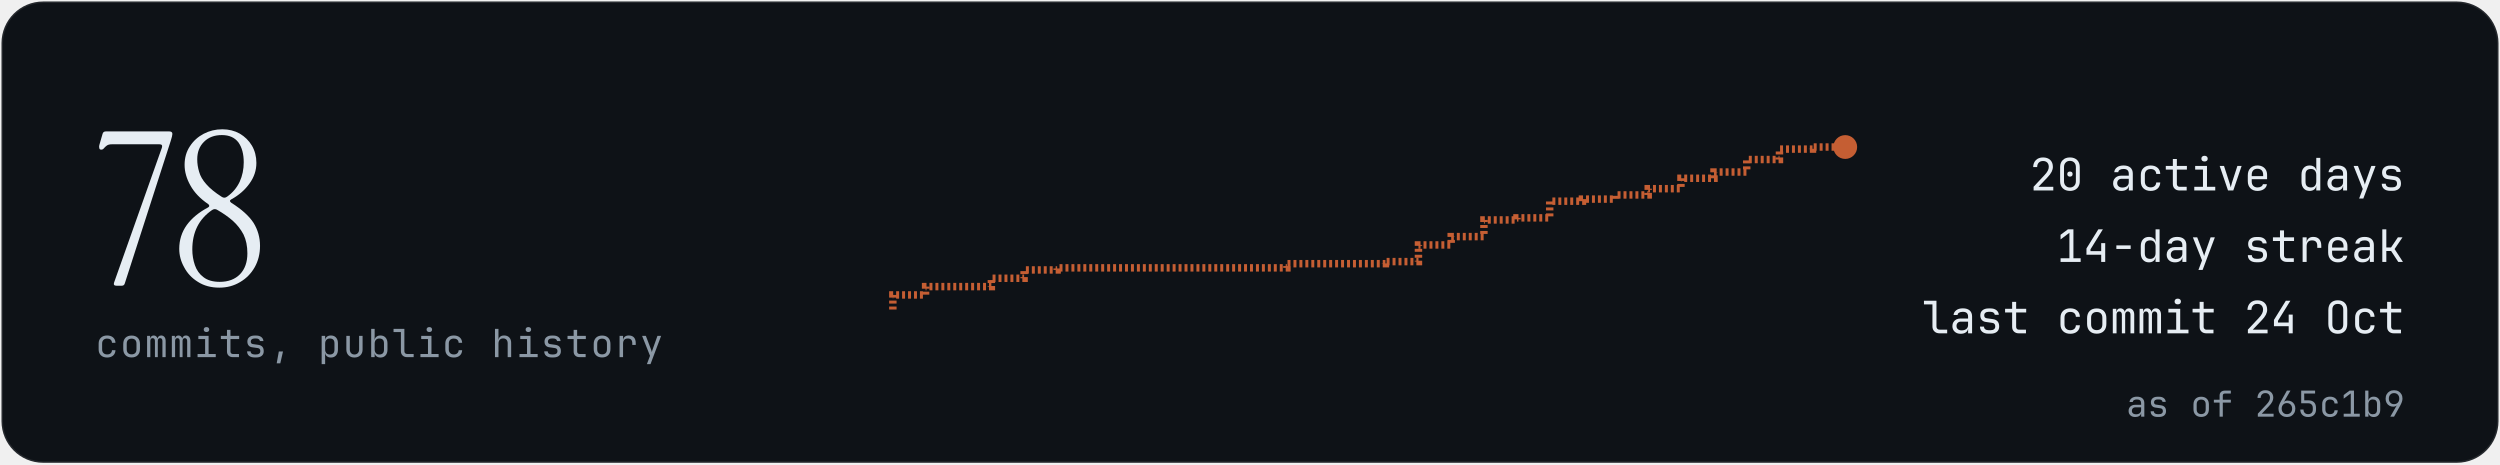
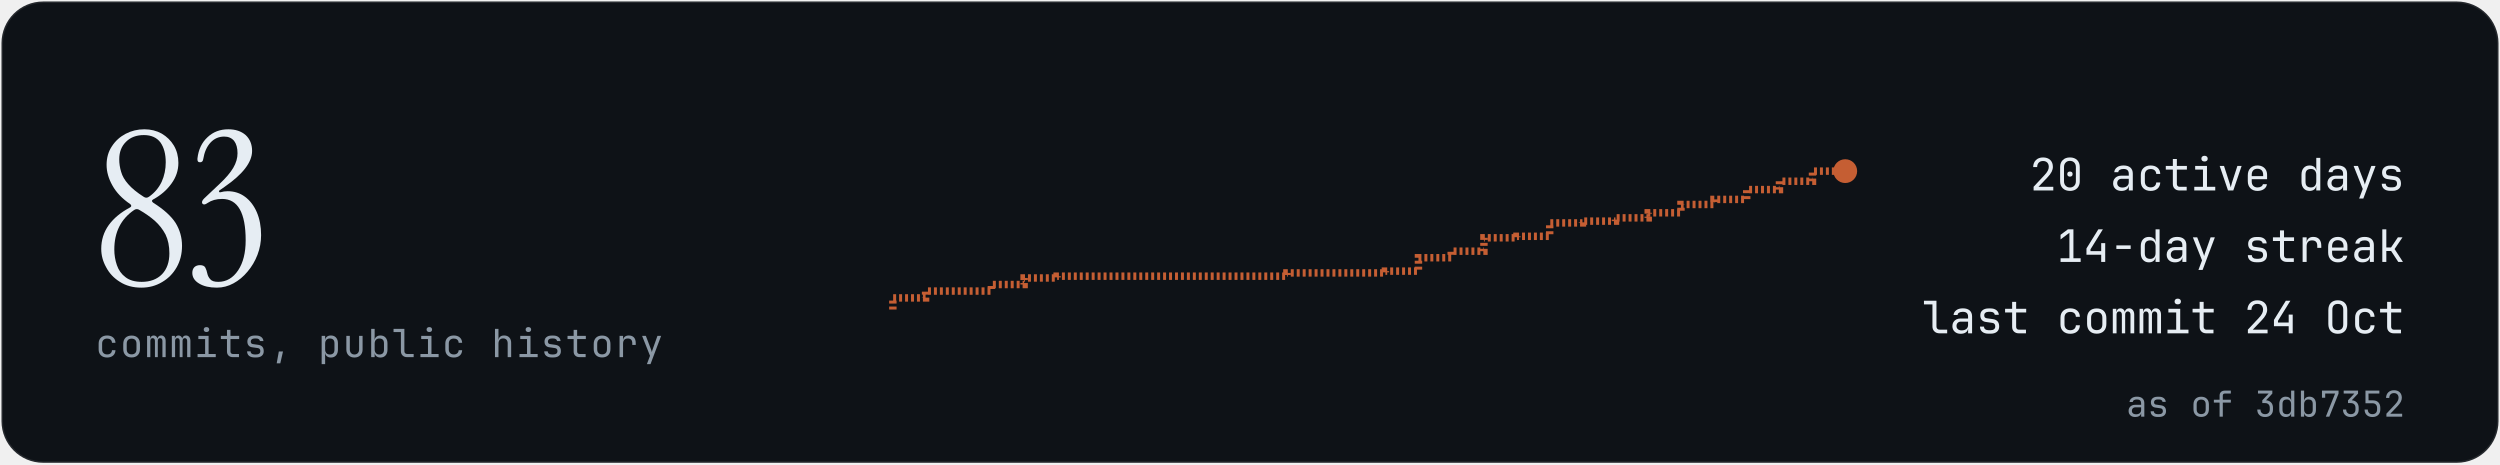
<svg xmlns="http://www.w3.org/2000/svg" viewBox="0 0 840 156" width="840" height="156" role="img" aria-labelledby="cg-title cg-desc">
  <style>.cg-stair{animation:cg-draw 1.6s cubic-bezier(.3,.8,.3,1) both}.cg-bar{transform-box:fill-box;transform-origin:center bottom;animation:cg-rise .4s ease-out both}.cg-flag{animation:cg-fade .4s ease-out 1.6s both}.cg-now-ring{transform-box:fill-box;transform-origin:center;animation:cg-pulse 3.2s ease-out infinite}@keyframes cg-draw{from{stroke-dashoffset:1}to{stroke-dashoffset:0}}@keyframes cg-rise{from{transform:scaleY(0)}to{transform:scaleY(1)}}@keyframes cg-fade{from{opacity:0}to{opacity:1}}@keyframes cg-pulse{from{opacity:.5;transform:scale(1)}to{opacity:0;transform:scale(2.6)}}@media (prefers-reduced-motion:reduce){.cg-stair,.cg-bar,.cg-flag,.cg-now-ring{animation:none}}</style>
  <defs>
    <path id="m44" d="M210 160l 55-306 108 0-70 306-93 0z" />
    <path id="m45" d="M140-290l 0-80 320 0 0 80-320 0z" />
    <path id="m48" d="M300 10q-101 0-160-59-60-58-60-156l 0-320q 0-98 60-157 59-58 160-58 101 0 161 58 59 59 59 157l 0 320q 0 65-27 113-27 49-76 75-50 27-117 27zM300-67q 60 0 97-39 36-38 36-99l 0-320q 0-61-36-100-37-38-97-38-60 0-96 38-37 39-37 100l 0 320q 0 61 37 99 36 39 96 39zM300-310q-27 0-43-15-17-15-17-43 0-27 17-42 16-14 43-14 27 0 44 14 16 15 16 42 0 28-16 43-17 15-44 15z" />
    <path id="m49" d="M90 0l 0-82 198 0 0-570-198 148 0-103 165-123 123 0 0 648 162 0 0 82-450 0z" />
    <path id="m50" d="M86 0l 0-83 243-260q 53-56 75-100 22-44 22-86 0-60-34-96-35-35-94-35-61 0-96 36-36 37-36 99l-90 0q 3-99 63-157 60-58 159-58 101 0 161 57 59 57 59 155 0 52-28 110-29 58-98 130l-197 206 332 0 0 82-441 0z" />
+     <path id="m51" d="M289 10q-101 0-160-57-59-56-59-153l 90 0q 0 60 35 95 35 35 95 35 60 0 95-35 35-35 35-95l 0-50q 0-60-35-95-35-35-95-35l-79 0 0-78 179-190-300 0 0-82 402 0 0 84-176 187q 90 7 142 62 52 56 52 147l 0 50q 0 97-59 153-60 57-162 57z" />
    <path id="m52" d="M400 0l 0-160-330 0 0-141 266-429 102 0-278 449 0 39 240 0 0-178 90 0 0 420-90 0z" />
    <path id="m53" d="M294 10q-101 0-160-57-59-56-59-153l 90 0q 0 60 35 95 35 35 95 35 60 0 95-35 35-35 35-95l 0-45q 0-60-34-95-34-35-92-35l-199 0 0-355 389 0 0 82-305 0 2 191 118 0q 101 0 156 55 55 56 55 157l 0 45q 0 97-59 153-60 57-162 57z" />
-     <path id="m54" d="M301 10q-70 0-123-30-54-29-84-82-30-52-30-121 0-48 18-99 18-50 49-105l 169-303 100 0-180 313 3 2q 13-17 39-26 26-9 57-9 65 0 114 28 48 29 76 79 27 50 27 116 0 70-30 123-30 54-82 84-53 30-123 30zM300-70q 65 0 106-43 40-43 40-112 0-69-40-112-41-43-106-43-65 0-105 43-41 43-41 112 0 69 41 112 40 43 105 43z" />
-     <path id="m57" d="M195 0l 180-313-3-2q-10 16-37 25-27 10-59 10-63 0-110-29-48-28-75-78-27-50-27-116 0-71 30-124 30-53 83-83 53-30 122-30 71 0 124 29 53 30 83 82 30 53 30 122 0 48-18 98-18 51-49 106l-169 303-105 0zM300-350q 65 0 106-43 40-43 40-112 0-69-40-112-41-43-106-43-65 0-105 43-41 43-41 112 0 69 41 112 40 43 105 43z" />
+     <path id="m55" d="M190 0l 260-648-278 0 0 118-90 0 0-200 464 0 0 84-258 646-98 0z" />
    <path id="m79" d="M300 10q-98 0-155-57-57-57-57-163l 0-310q 0-106 57-163 57-57 155-57 98 0 155 57 57 57 57 162l 0 311q 0 106-57 163-57 57-155 57zM300-71q 59 0 91-34 31-33 31-95l 0-330q 0-62-31-96-32-33-91-33-58 0-90 33-32 34-32 96l 0 330q 0 62 32 95 32 34 90 34z" />
    <path id="m97" d="M252 10q-85 0-135-48-50-47-50-124 0-51 23-89 23-38 64-60 41-21 94-21l 170 0 0-43q 0-107-117-107-52 0-84 19-32 19-34 53l-90 0q 5-65 61-108 55-42 147-42 100 0 154 48 53 48 53 134l 0 378-89 0 0-100-2 0q-8 51-51 80-43 30-114 30zM274-66q 66 0 105-32 39-32 39-87l 0-77-160 0q-44 0-71 26-28 27-28 71 0 46 31 72 30 27 84 27z" />
    <path id="m98" d="M332 10q-62 0-102-31-40-30-47-84l-1 0 0 105-90 0 0-730 90 0 0 160-2 125 1 0q 8-53 49-84 40-31 102-31 83 0 132 55 49 55 49 150l 0 161q 0 94-49 149-49 55-132 55zM302-68q 57 0 89-30 32-30 32-97l 0-160q 0-68-32-98-32-29-89-29-55 0-87 35-33 35-33 97l 0 150q 0 62 33 97 32 35 87 35z" />
    <path id="m99" d="M308 10q-100 0-160-56-60-56-60-154l 0-150q 0-98 60-154 60-56 160-56 95 0 154 51 58 51 61 139l-90 0q-3-53-36-82-33-28-89-28-59 0-94 33-36 34-36 96l 0 151q 0 62 36 96 35 34 94 34 56 0 89-29 33-29 36-81l 90 0q-3 88-61 139-59 51-154 51z" />
    <path id="m100" d="M268 10q-82 0-131-55-50-55-50-149l 0-161q 0-95 49-150 49-55 132-55 62 0 103 31 40 31 48 84l 1 0-2-125 0-160 90 0 0 730-90 0 0-105-1 0q-7 54-47 84-40 31-102 31zM298-68q 56 0 88-35 32-35 32-97l 0-150q 0-62-32-97-32-35-88-35-57 0-89 29-32 30-32 98l 0 160q 0 67 32 97 32 30 89 30z" />
    <path id="m101" d="M300 10q-97 0-156-59-60-58-60-161l 0-130q 0-103 60-162 59-58 156-58 65 0 114 26 48 26 75 73 27 47 27 111l 0 98-344 0 0 52q 0 61 35 96 35 36 93 36 50 0 83-20 32-19 39-52l 90 0q-9 69-67 109-58 41-145 41zM172-322l 256 0 0-28q 0-65-33-101-34-35-95-35-61 0-94 35-34 36-34 101l 0 28z" />
    <path id="m102" d="M215 0l 0-393-160 0 0-82 160 0 0-115q 0-65 41-103 41-37 113-37l 161 0 0 82-161 0q-64 0-64 58l 0 115 225 0 0 82-225 0 0 393-90 0z" />
    <path id="m104" d="M92 0l 0-730 90 0 0 285 1 0q 7-55 45-85 38-30 101-30 83 0 132 51 49 51 49 139l 0 370-90 0 0-355q 0-62-31-96-32-33-86-33-56 0-88 35-33 35-33 99l 0 350-90 0z" />
    <path id="m105" d="M85 0l 0-82 195 0 0-386-175 0 0-82 265 0 0 468 185 0 0 82-470 0zM315-649q-33 0-52-17-19-17-19-46 0-30 19-48 19-17 52-17 33 0 52 17 19 18 19 48 0 29-19 46-19 17-52 17z" />
    <path id="m107" d="M97 0l 0-730 90 0 0 407 105 0 154-227 103 0-177 262 187 288-105 0-160-245-107 0 0 245-90 0z" />
    <path id="m108" d="M380 0q-73 0-116-43-44-42-44-112l 0-493-190 0 0-82 280 0 0 575q 0 34 19 53 19 20 51 20l 170 0 0 82-170 0z" />
    <path id="m109" d="M60 0l 0-550 78 0 0 73 2 0q 5-37 30-60 24-23 62-23 36 0 61 21 25 21 36 57l 1 0q 7-36 32-57 24-21 62-21 53 0 85 39 31 40 31 103l 0 418-84 0 0-419q 0-33-16-53-16-19-44-19-27 0-43 19-16 19-16 52l 0 420-74 0 0-419q 0-33-16-53-16-19-43-19-28 0-44 19-16 19-16 52l 0 420-84 0z" />
    <path id="m111" d="M300 8q-99 0-157-58-59-58-59-162l 0-126q 0-105 58-163 58-57 158-57 100 0 158 57 58 58 58 163l 0 126q 0 104-58 162-59 58-158 58zM300-72q 59 0 93-33 33-33 33-97l 0-146q 0-64-33-97-34-33-93-33-58 0-92 33-34 33-34 97l 0 146q 0 64 34 97 34 33 92 33z" />
    <path id="m112" d="M92 180l 0-730 90 0 0 105 1 0q 7-54 47-85 40-30 102-30 83 0 132 54 49 55 49 150l 0 161q 0 95-49 150-49 55-132 55-62 0-102-31-40-31-47-84l-3 0 2 125 0 160-90 0zM302-68q 57 0 89-30 32-30 32-97l 0-160q 0-68-32-98-32-29-89-29-55 0-87 35-33 35-33 97l 0 150q 0 62 33 97 32 35 87 35z" />
    <path id="m114" d="M112 0l 0-550 90 0 0 105 2 0q 7-53 45-84 38-31 102-31 86 0 133 51 46 52 46 147l 0 47-90 0 0-47q 0-120-117-120-59 0-90 34-31 34-31 98l 0 350-90 0z" />
    <path id="m115" d="M278 8q-92 0-142-42-51-41-51-117l 90 0q 0 38 27 59 27 22 76 22l 44 0q 50 0 78-22 27-22 27-62 0-71-65-80l-152-22q-56-8-87-47-31-38-31-101 0-72 50-113 49-41 136-41l 44 0q 80 0 131 39 50 40 54 104l-91 0q-2-29-27-48-26-19-67-19l-44 0q-46 0-72 21-26 21-26 57 0 58 53 66l 142 20q 140 20 140 164 0 77-50 119-51 43-143 43l-44 0z" />
    <path id="m116" d="M355 0q-68 0-109-40-41-39-41-105l 0-323-158 0 0-82 158 0 0-155 90 0 0 155 225 0 0 82-225 0 0 323q 0 28 17 45 16 18 43 18l 160 0 0 82-160 0z" />
    <path id="m117" d="M299 10q-95 0-152-57-57-56-57-153l 0-350 90 0 0 350q 0 60 32 95 32 36 87 36 56 0 89-36 32-35 32-95l 0-350 90 0 0 350q 0 97-58 153-58 57-153 57z" />
    <path id="m118" d="M241 0l-187-550 97 0 120 370q 11 33 19 63 8 31 12 48 5-17 12-48 7-30 17-63l 120-370 95 0-187 550-118 0z" />
    <path id="m121" d="M178 180l 81-214-205-516 97 0 130 340q 8 20 15 42 7 22 10 38 3-16 10-38 7-22 14-42l 121-340 95 0-274 730-94 0z" />
-     <path id="d55" d="M99 0q-16 0-11-15l 223-629q 5-16-11-16l-222 0q-16 0-24 6-8 6-13 12-5 7-13 7-8 0-9-7-2-6 0-14l 15-52q 3-12 15-12l 297 0q 14 0 14 12 0 8-8 33l-214 664q-3 11-14 11l-25 0z" />
+     <path id="d51" d="M135 9q-52 0-83-19-32-19-32-50 0-17 10-27 10-9 26-9 19 0 25 12 6 12 9 27 3 15 14 27 10 12 37 12 57 0 93-54 35-53 35-140 0-193-110-193-40 0-68 19-16 12-24 3-6-10 8-24l 72-68q 44-41 64-75 20-34 20-68 0-37-16-58-17-20-46-20-38 0-64 28-26 28-34 77-2 15-15 15-14 0-12-18 7-62 47-99 39-37 97-37 50 0 81 27 30 28 30 74 0 79-129 168l-23 16q-4 3-2 6 1 4 6 3 17-5 34-5 46 0 81 26 35 26 55 72 20 47 20 107 0 48-17 92-17 44-46 78-29 35-66 55-37 20-77 20z" />
    <path id="d56" d="M215 9q-58 0-100-27-42-26-64-68-23-41-23-86 0-62 35-111 35-48 99-82 6-3 6-8 0-4-5-8-56-38-83-87-27-48-27-96 0-50 25-87 24-37 64-58 40-21 87-21 45 0 81 20 36 21 57 56 21 36 21 81 0 52-32 96-32 45-85 74-6 3-6 7 0 5 6 9 73 46 104 94 30 49 30 107 0 56-25 100-25 44-68 69-43 26-97 26zM226-415q 13 9 26-1 38-27 58-69 19-42 19-91 0-58-25-93-26-34-77-34-52 0-83 31-32 31-32 82 0 30 9 59 8 29 33 57 25 29 72 59zM217-18q 60 0 95-36 34-36 34-97 0-51-18-88-19-36-50-64-31-27-71-50-13-9-26 0-92 63-92 184 0 38 12 73 12 35 40 56 28 22 76 22z" />
  </defs>
  <rect x="0.5" y="0.5" width="839" height="155" rx="14" fill="#0E1217" stroke="#FFFFFF" stroke-width="1" stroke-opacity="0.1" />
-   <g class="cg-text-group" data-name="commit-total" data-font="display" data-size="72" fill="#E6EDF3" data-bbox="33.2 43.4 54.1 53.2">
-     <g class="cg-run" data-bbox="33.2 43.4 54.1 53.2" transform="translate(32 96)scale(0.072)">
+   <g class="cg-text-group" data-name="commit-total" data-font="display" data-size="72" fill="#E6EDF3" data-bbox="34 43.4 53.7 53.2">
+     <g class="cg-run" data-bbox="34 43.4 53.7 53.2" transform="translate(32 96)scale(0.072)">
      <g fill="#E6EDF3">
-         <use href="#d55" />
-         <use href="#d56" x="364" />
+         <use href="#d56" />
+         <use href="#d51" x="433" />
      </g>
    </g>
  </g>
  <g class="cg-text-group" data-name="commit-caption" data-font="mono" data-size="13" fill="#8B98A5" data-bbox="33.1 109.9 189 12.4">
    <g class="cg-run" data-bbox="33.1 109.9 189 12.4" transform="translate(32 120)scale(0.013)">
      <g fill="#8B98A5">
        <use href="#m99" />
        <use href="#m111" x="640" />
        <use href="#m109" x="1280" />
        <use href="#m109" x="1920" />
        <use href="#m105" x="2560" />
        <use href="#m116" x="3200" />
        <use href="#m115" x="3840" />
        <use href="#m44" x="4480" />
        <use href="#m112" x="5760" />
        <use href="#m117" x="6400" />
        <use href="#m98" x="7040" />
        <use href="#m108" x="7680" />
        <use href="#m105" x="8320" />
        <use href="#m99" x="8960" />
        <use href="#m104" x="10240" />
        <use href="#m105" x="10880" />
        <use href="#m115" x="11520" />
        <use href="#m116" x="12160" />
        <use href="#m111" x="12800" />
        <use href="#m114" x="13440" />
        <use href="#m121" x="14080" />
      </g>
    </g>
  </g>
  <g class="cg-text-group" data-name="stats" data-font="mono" data-size="15" fill="#E6EDF3" data-bbox="646.5 52.3 160.9 59.8">
    <g class="cg-run" data-bbox="683.1 52.3 123.6 14.4" transform="translate(682 64)scale(0.015)">
      <g fill="#E6EDF3">
        <use href="#m50" />
        <use href="#m48" x="600" />
        <use href="#m97" x="1800" />
        <use href="#m99" x="2400" />
        <use href="#m116" x="3000" />
        <use href="#m105" x="3600" />
        <use href="#m118" x="4200" />
        <use href="#m101" x="4800" />
        <use href="#m100" x="6000" />
        <use href="#m97" x="6600" />
        <use href="#m121" x="7200" />
        <use href="#m115" x="7800" />
      </g>
    </g>
    <g class="cg-run" data-bbox="692.4 77.1 115 13.7" transform="translate(691 88)scale(0.015)">
      <g fill="#E6EDF3">
        <use href="#m49" />
        <use href="#m52" x="600" />
        <use href="#m45" x="1200" />
        <use href="#m100" x="1800" />
        <use href="#m97" x="2400" />
        <use href="#m121" x="3000" />
        <use href="#m115" x="4200" />
        <use href="#m116" x="4800" />
        <use href="#m114" x="5400" />
        <use href="#m101" x="6000" />
        <use href="#m97" x="6600" />
        <use href="#m107" x="7200" />
      </g>
    </g>
    <g class="cg-run" data-bbox="646.5 100.3 160.4 11.8" transform="translate(646 112)scale(0.015)">
      <g fill="#E6EDF3">
        <use href="#m108" />
        <use href="#m97" x="600" />
        <use href="#m115" x="1200" />
        <use href="#m116" x="1800" />
        <use href="#m99" x="3000" />
        <use href="#m111" x="3600" />
        <use href="#m109" x="4200" />
        <use href="#m109" x="4800" />
        <use href="#m105" x="5400" />
        <use href="#m116" x="6000" />
        <use href="#m50" x="7200" />
        <use href="#m52" x="7800" />
        <use href="#m79" x="9000" />
        <use href="#m99" x="9600" />
        <use href="#m116" x="10200" />
      </g>
    </g>
  </g>
-   <path d="M300 104L300 104L300 99.1L311 99.1L311 99.1L311 96.3L322.1 96.3L333.1 96.3L333.1 96.3L333.1 93.5L344.1 93.5L344.1 93.5L344.1 90.7L355.2 90.7L355.2 90.7L355.2 90L366.2 90L377.2 90L388.3 90L399.3 90L410.3 90L421.4 90L432.4 90L432.4 90L432.4 88.6L443.4 88.6L454.5 88.6L465.5 88.6L465.5 88.6L465.5 87.9L476.6 87.9L476.6 87.9L476.6 82.3L487.6 82.3L487.6 82.3L487.6 79.5L498.6 79.5L498.6 79.5L498.6 73.9L509.7 73.9L509.7 73.9L509.7 73.2L520.7 73.2L520.7 73.2L520.7 67.6L531.7 67.6L531.7 67.6L531.7 66.9L542.8 66.9L542.8 66.9L542.8 65.5L553.8 65.5L553.8 65.5L553.8 63.4L564.8 63.4L564.8 63.4L564.8 59.9L575.9 59.9L575.9 59.9L575.9 57.8L586.9 57.8L586.9 57.8L586.9 53.6L597.9 53.6L597.9 53.6L597.9 50.1L609 50.1L609 50.1L609 49.4L620 49.4" fill="none" stroke="#C55E33" stroke-width="2.5" class="cg-stair" pathLength="1" stroke-dasharray="1" stroke-dashoffset="0" />
-   <circle class="dm dm-now-dot" cx="620" cy="49.4" r="3.5" fill="#C55E33" stroke="#C55E33" stroke-width="1" />
-   <g class="cg-text-group" data-name="stamp" data-font="mono" data-size="12" fill="#8B98A5" data-bbox="715.2 131.1 92 9">
-     <g class="cg-run" data-bbox="715.2 131.1 92 9" transform="translate(714.4 140)scale(0.012)">
+   <path d="M300 104L300 104L300 100.1L311 100.1L311 100.1L311 97.8L322.1 97.8L333.1 97.8L333.1 97.8L333.1 95.6L344.1 95.6L344.1 95.6L344.1 93.4L355.2 93.4L355.2 93.4L355.2 92.8L366.2 92.8L377.2 92.8L388.3 92.8L399.3 92.8L410.3 92.8L421.4 92.8L432.4 92.8L432.4 92.8L432.4 91.7L443.4 91.7L454.5 91.7L465.5 91.7L465.5 91.7L465.5 91.1L476.6 91.1L476.6 91.1L476.6 86.6L487.6 86.6L487.6 86.6L487.6 84.4L498.6 84.4L498.6 84.4L498.6 79.9L509.7 79.9L509.7 79.9L509.7 79.4L520.7 79.4L520.7 79.4L520.7 74.9L531.7 74.9L531.7 74.9L531.7 74.3L542.8 74.3L542.8 74.3L542.8 73.2L553.8 73.2L553.8 73.2L553.8 71.5L564.8 71.5L564.8 71.5L564.8 68.7L575.9 68.7L575.9 68.7L575.9 67L586.9 67L586.9 67L586.9 63.7L597.9 63.7L597.9 63.7L597.9 60.9L609 60.9L609 60.9L609 57.5L620 57.5" fill="none" stroke="#C55E33" stroke-width="2.5" class="cg-stair" pathLength="1" stroke-dasharray="1" stroke-dashoffset="0" />
+   <circle class="dm dm-now-dot" cx="620" cy="57.5" r="3.5" fill="#C55E33" stroke="#C55E33" stroke-width="1" />
+   <g class="cg-text-group" data-name="stamp" data-font="mono" data-size="12" fill="#8B98A5" data-bbox="715.2 131.1 91.9 9">
+     <g class="cg-run" data-bbox="715.2 131.1 91.9 9" transform="translate(714.4 140)scale(0.012)">
      <g fill="#8B98A5">
        <use href="#m97" />
        <use href="#m115" x="600" />
        <use href="#m111" x="1800" />
        <use href="#m102" x="2400" />
-         <use href="#m50" x="3600" />
-         <use href="#m54" x="4200" />
-         <use href="#m53" x="4800" />
-         <use href="#m99" x="5400" />
-         <use href="#m49" x="6000" />
-         <use href="#m98" x="6600" />
-         <use href="#m57" x="7200" />
+         <use href="#m51" x="3600" />
+         <use href="#m100" x="4200" />
+         <use href="#m98" x="4800" />
+         <use href="#m55" x="5400" />
+         <use href="#m51" x="6000" />
+         <use href="#m53" x="6600" />
+         <use href="#m50" x="7200" />
      </g>
    </g>
  </g>
</svg>
